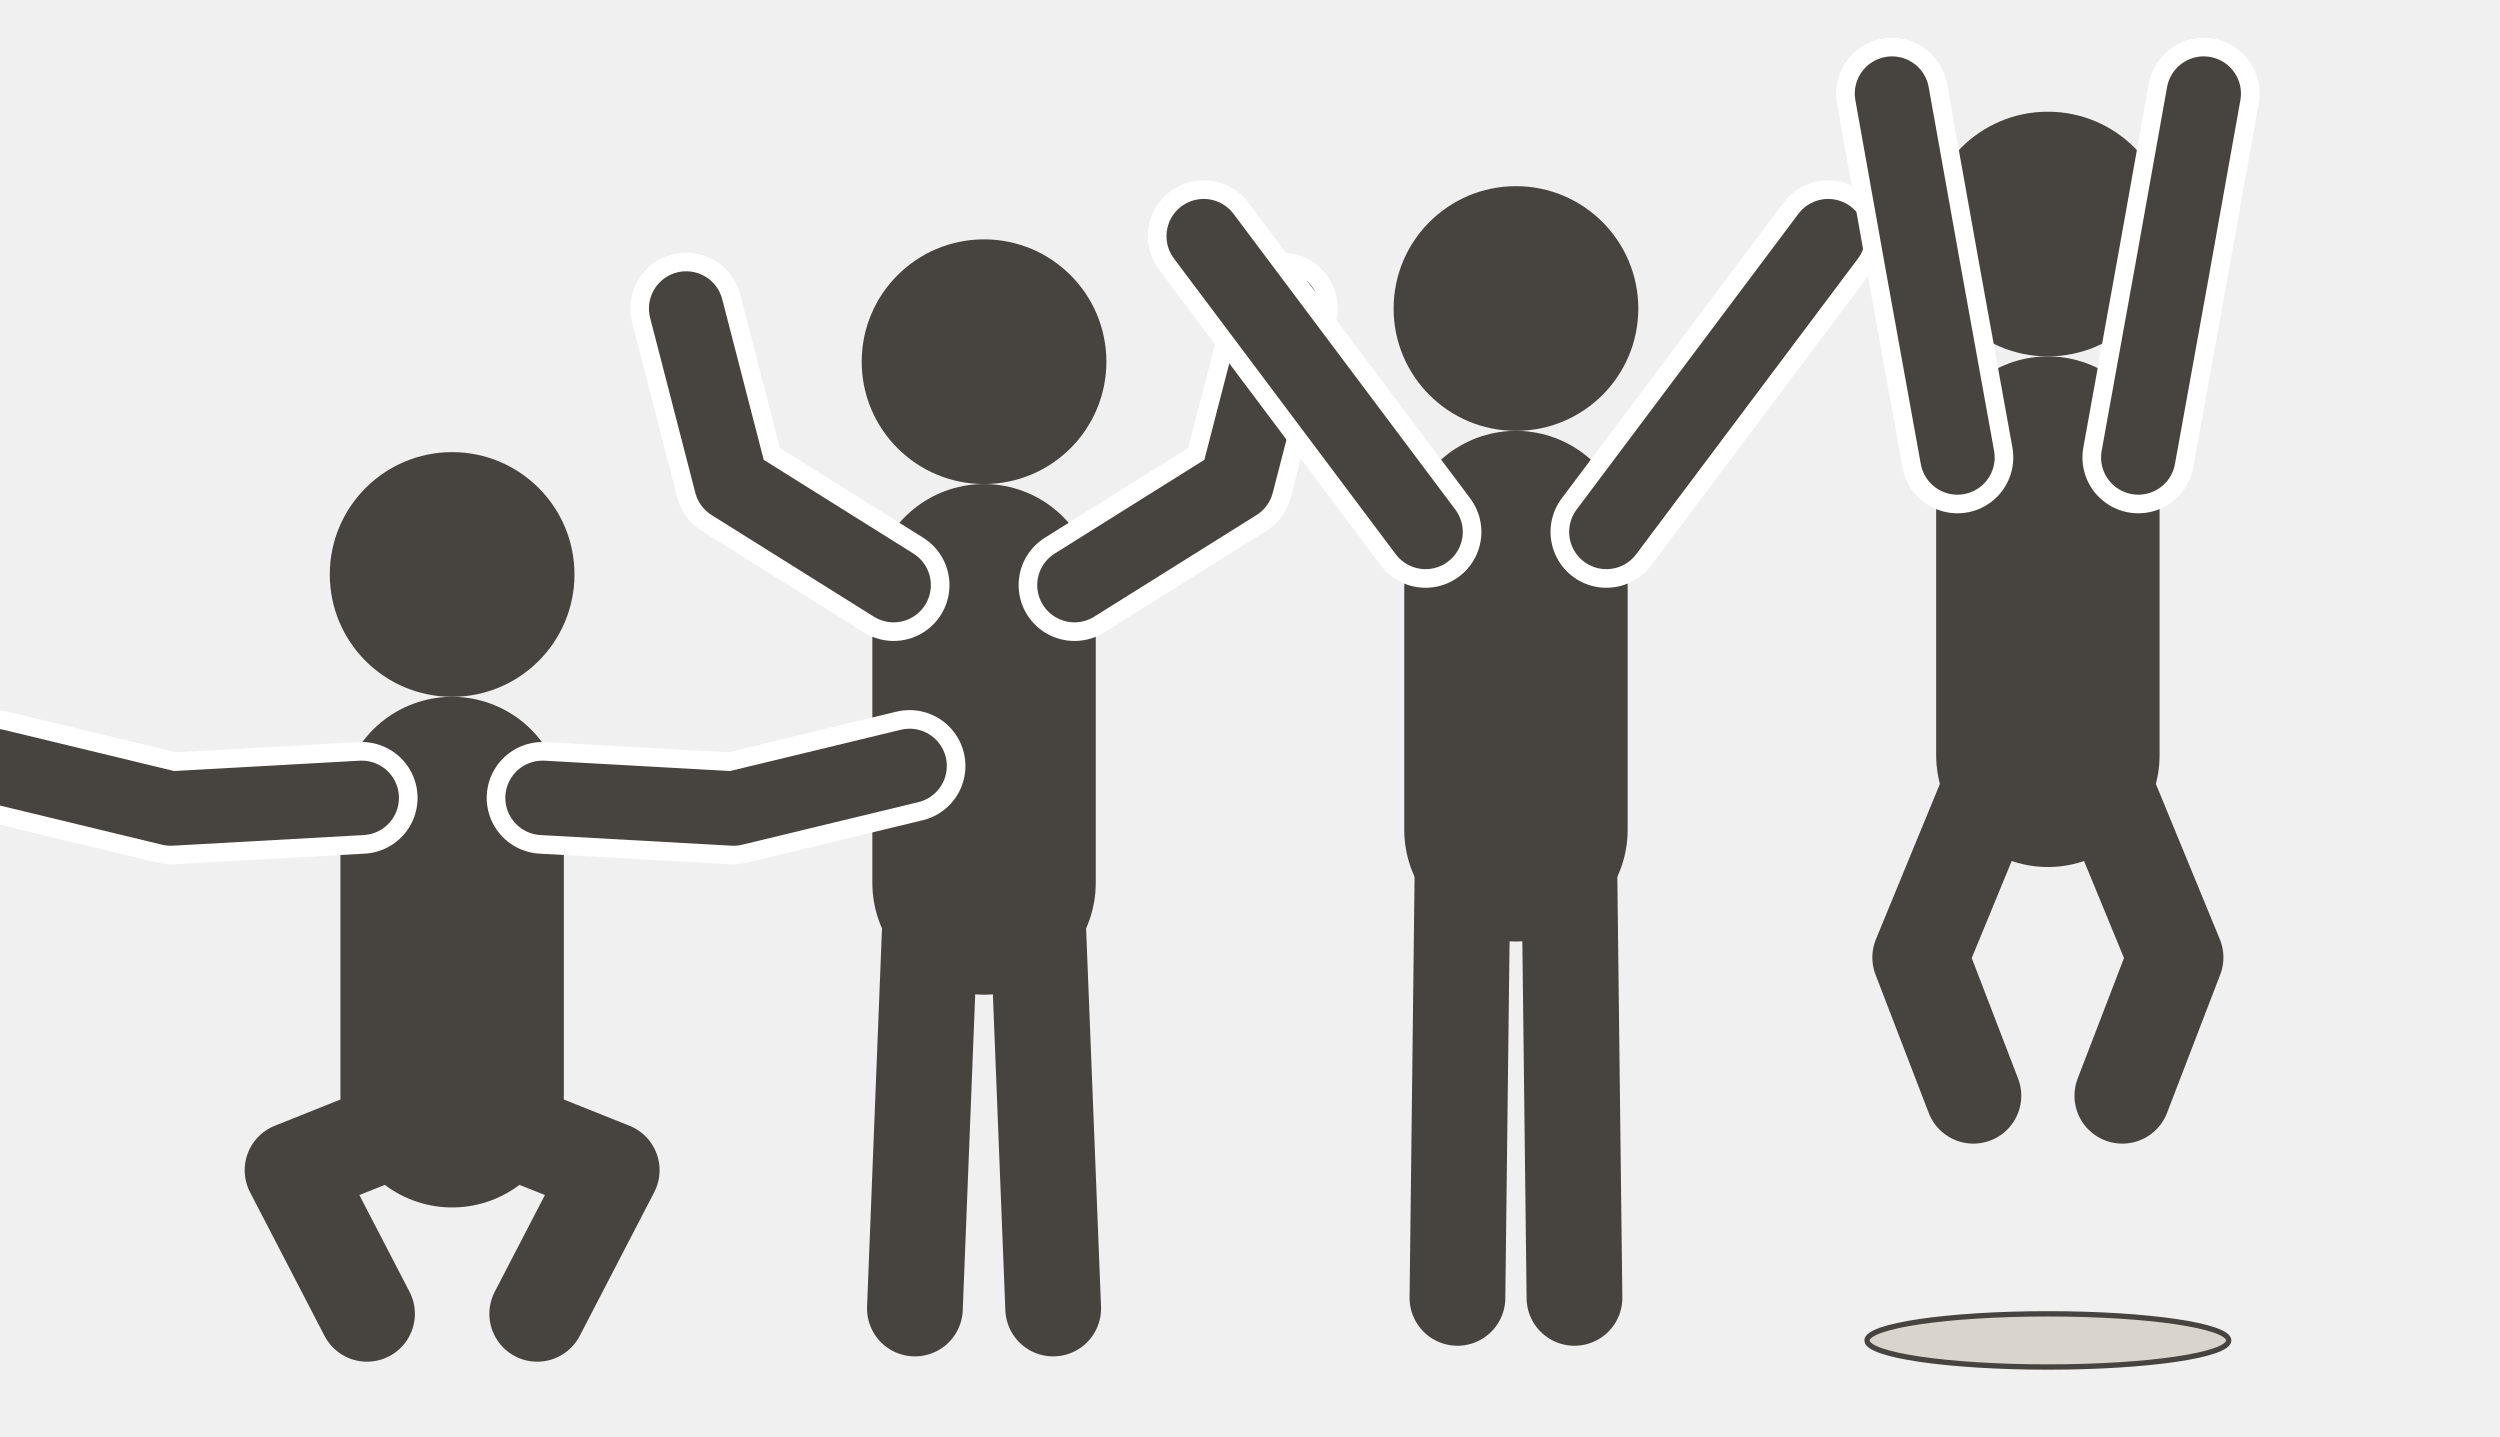
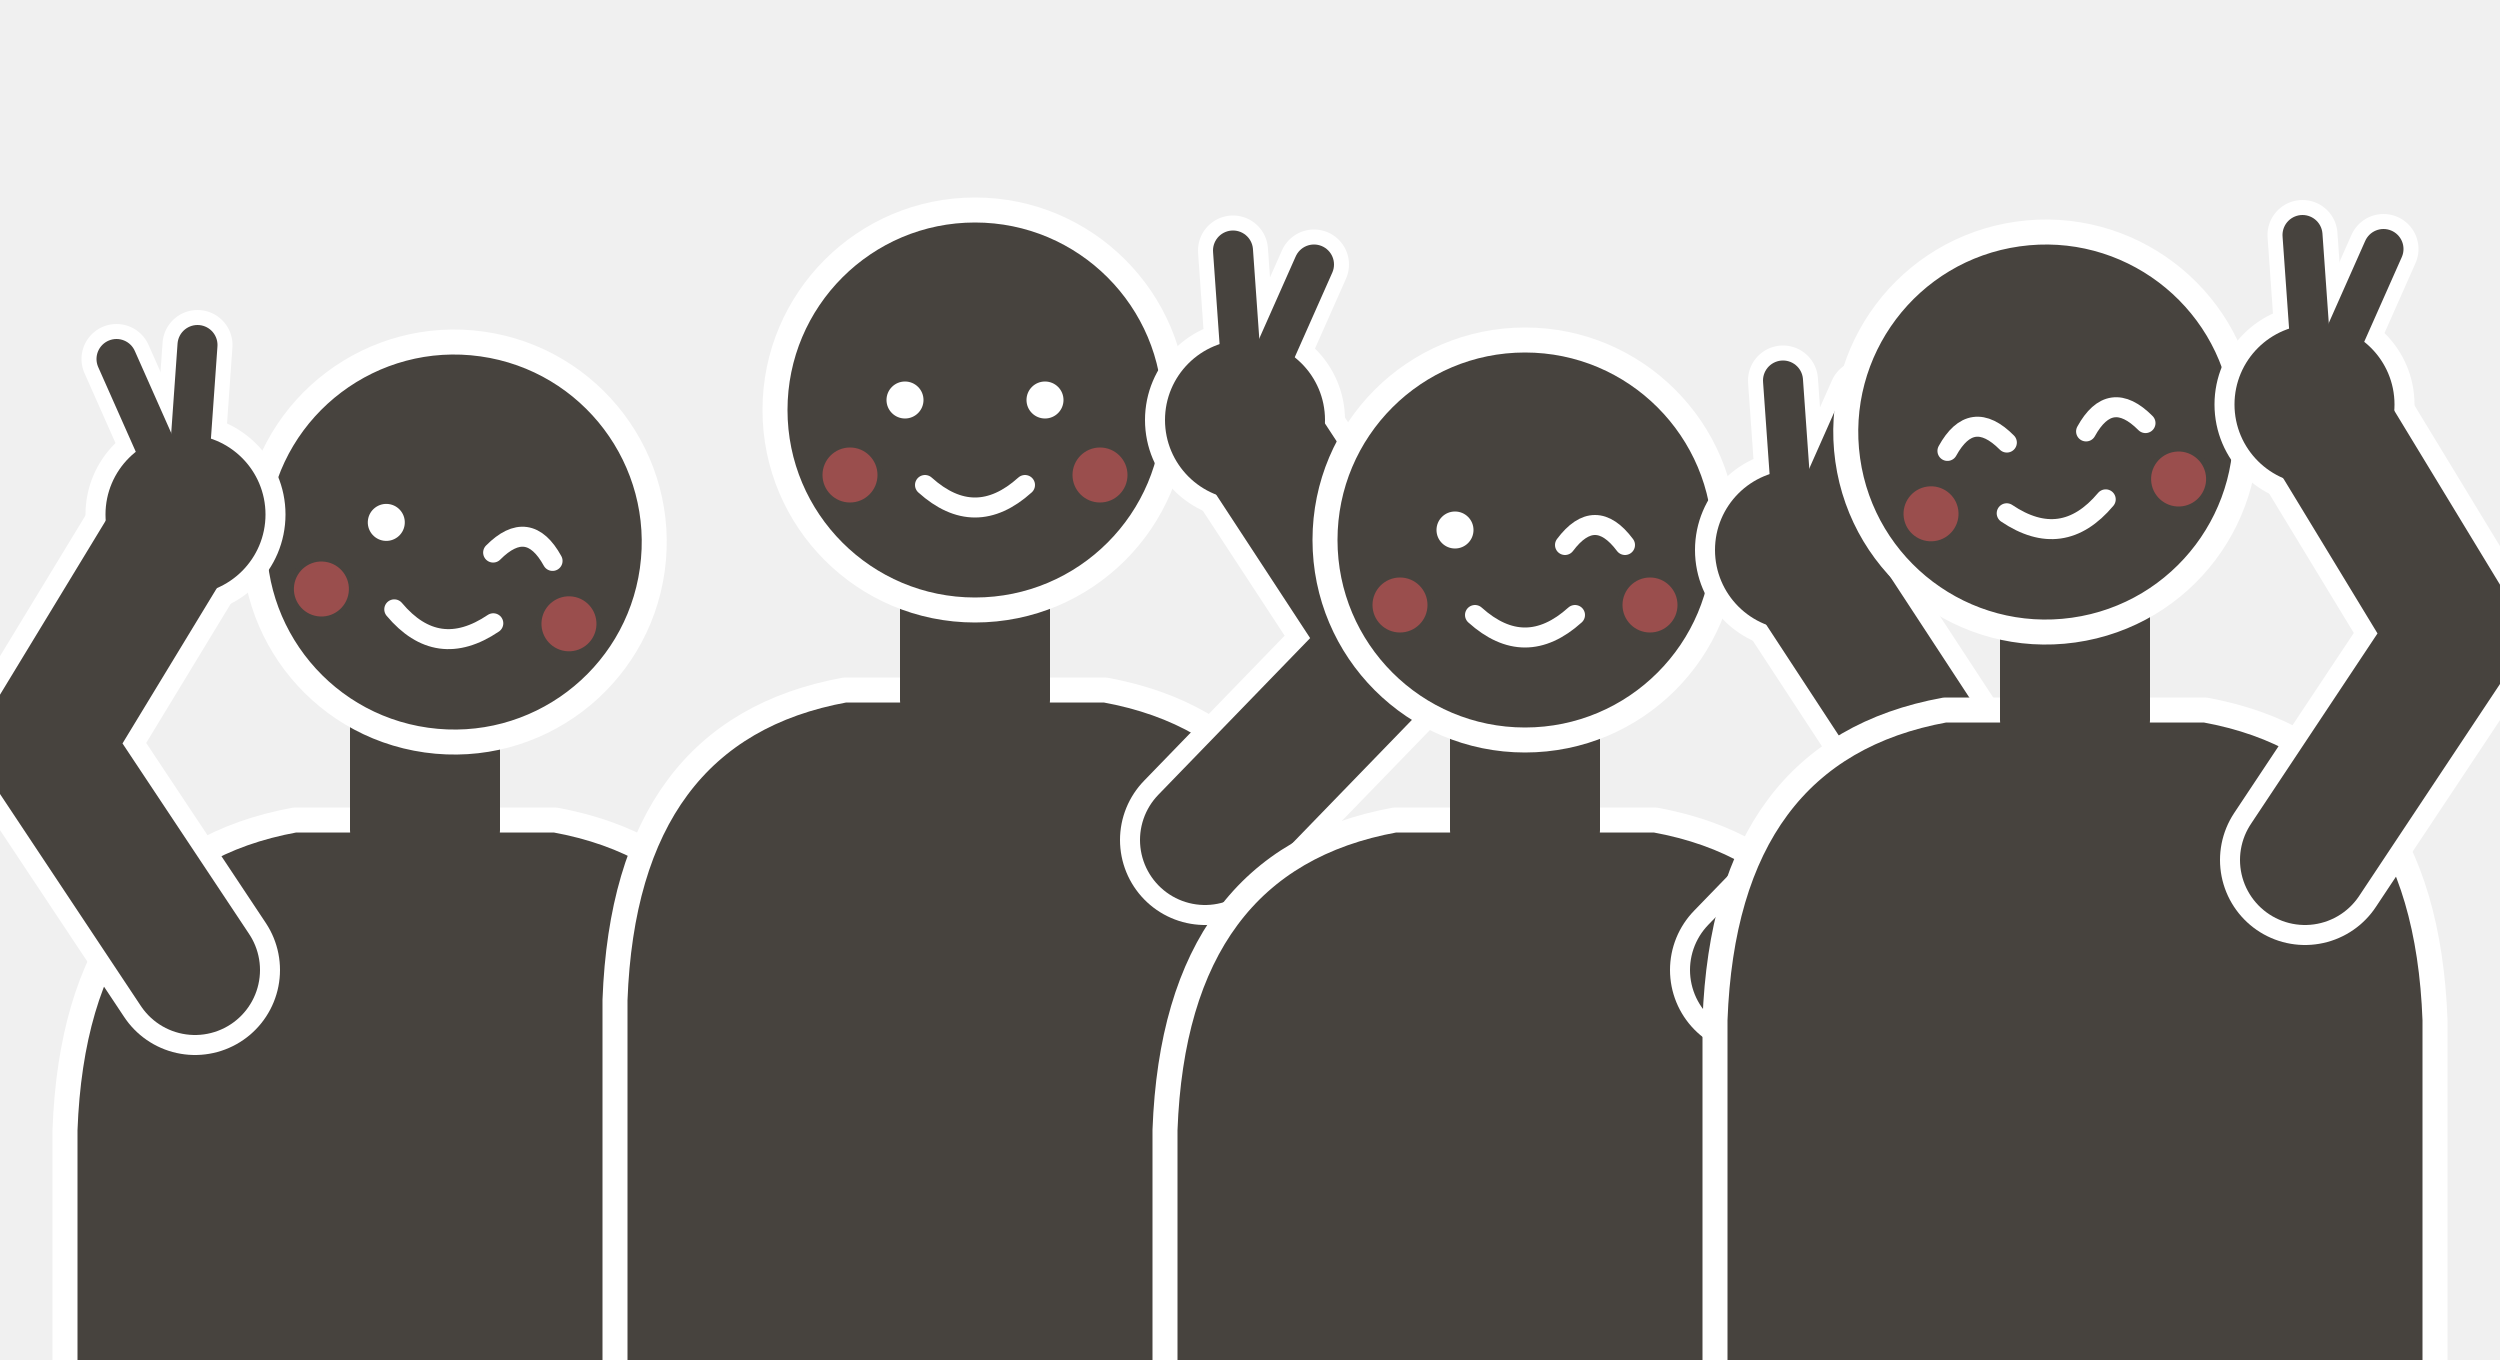
- <svg xmlns="http://www.w3.org/2000/svg" viewBox="0 0 470 270" role="img" aria-label="파도타기">
+ <svg xmlns="http://www.w3.org/2000/svg" viewBox="0 0 500 272" role="img" aria-label="다 같이 윙크 브이">
  <g fill="none" stroke="#47433e" stroke-linecap="round" stroke-linejoin="round">
-     <path d="M75 212 L55 220 L69 247" stroke-width="18" />
-     <path d="M95 212 L115 220 L101 247" stroke-width="18" />
-     <path d="M85 152 L85 206" stroke-width="42" />
-     <circle cx="85" cy="108" r="23" fill="#47433e" stroke="none" />
-     <path d="M175 170 L172 246" stroke-width="18" />
-     <path d="M195 170 L198 246" stroke-width="18" />
-     <path d="M185 112 L185 166" stroke-width="42" />
-     <circle cx="185" cy="68" r="23" fill="#47433e" stroke="none" />
-     <path d="M275 160 L274 244" stroke-width="18" />
-     <path d="M295 160 L296 244" stroke-width="18" />
-     <path d="M285 102 L285 156" stroke-width="42" />
-     <circle cx="285" cy="58" r="23" fill="#47433e" stroke="none" />
-     <ellipse cx="385" cy="252" rx="34" ry="5" fill="#d9d4cc" />
-     <path d="M375 146 L361 180 L371 206" stroke-width="18" />
-     <path d="M395 146 L409 180 L399 206" stroke-width="18" />
-     <path d="M385 88 L385 142" stroke-width="42" />
-     <circle cx="385" cy="44" r="23" fill="#47433e" stroke="none" />
-     <path d="M68 150 L32.1 152 L-1 144" stroke="#ffffff" stroke-width="21" />
-     <path d="M68 150 L32.1 152 L-1 144" stroke-width="14" />
-     <path d="M102 150 L137.9 152 L171 144" stroke="#ffffff" stroke-width="21" />
-     <path d="M102 150 L137.9 152 L171 144" stroke-width="14" />
-     <path d="M168 110 L137.5 90.9 L129 58" stroke="#ffffff" stroke-width="21" />
-     <path d="M168 110 L137.5 90.9 L129 58" stroke-width="14" />
-     <path d="M202 110 L232.5 90.9 L241 58" stroke="#ffffff" stroke-width="21" />
-     <path d="M202 110 L232.5 90.9 L241 58" stroke-width="14" />
-     <path d="M268 100 L246.4 71.2 L226.3 44.4" stroke="#ffffff" stroke-width="21" />
-     <path d="M268 100 L246.4 71.2 L226.3 44.4" stroke-width="14" />
-     <path d="M302 100 L323.6 71.2 L343.7 44.4" stroke="#ffffff" stroke-width="21" />
-     <path d="M302 100 L323.6 71.2 L343.7 44.4" stroke-width="14" />
-     <path d="M368 86 L361.6 50.6 L355.7 17.6" stroke="#ffffff" stroke-width="21" />
-     <path d="M368 86 L361.6 50.6 L355.7 17.6" stroke-width="14" />
-     <path d="M402 86 L408.4 50.6 L414.3 17.6" stroke="#ffffff" stroke-width="21" />
-     <path d="M402 86 L408.4 50.6 L414.3 17.6" stroke-width="14" />
+     <path transform="translate(85 12) rotate(0 0 272) translate(0 272) scale(1) translate(0 -272)" d="M-72 420 L-72 214 Q-70 160 -26 152 L26 152 Q70 160 72 214 L72 420 Z" fill="#47433e" stroke="#ffffff" stroke-width="5" />
+     <rect transform="translate(85 12) rotate(0 0 272) translate(0 272) scale(1) translate(0 -272)" x="-15" y="118" width="30" height="44" rx="8" fill="#47433e" stroke="none" />
+     <g transform="translate(85 12) rotate(0 0 272) translate(0 272) scale(1) translate(0 -272) rotate(8 0 138) translate(0 96)">
+       <circle r="40" fill="#47433e" stroke="#ffffff" stroke-width="5" />
+       <circle cx="-14" cy="-2" r="4.2" fill="#ffffff" />
+       <path d="M8 1 Q14 -7 20 1" stroke="#ffffff" stroke-width="4" fill="none" />
+       <path d="M-10 15 Q0 24 10 15" stroke="#ffffff" stroke-width="4" fill="none" />
+       <circle cx="-25" cy="13" r="6" fill="#ff5a5f" opacity=".45" />
+       <circle cx="25" cy="13" r="6" fill="#ff5a5f" opacity=".45" />
+     </g>
+     <path d="M39 194 L9.1 149 L37.1 102.9" stroke="#ffffff" stroke-width="34" />
+     <path d="M37.1 102.9 L23.3 71.8" stroke="#ffffff" stroke-width="14" />
+     <path d="M37.1 102.9 L39.5 69" stroke="#ffffff" stroke-width="14" />
+     <circle cx="37.1" cy="102.9" r="20" fill="#ffffff" stroke="none" />
+     <path d="M39 194 L9.1 149 L37.1 102.9" stroke-width="26" />
+     <path d="M37.1 102.9 L23.3 71.8" stroke-width="8" />
+     <path d="M37.1 102.9 L39.5 69" stroke-width="8" />
+     <circle cx="37.1" cy="102.9" r="16" fill="#47433e" stroke="none" />
+     <path transform="translate(195 -14) rotate(0 0 272) translate(0 272) scale(1) translate(0 -272)" d="M-72 420 L-72 214 Q-70 160 -26 152 L26 152 Q70 160 72 214 L72 420 Z" fill="#47433e" stroke="#ffffff" stroke-width="5" />
+     <rect transform="translate(195 -14) rotate(0 0 272) translate(0 272) scale(1) translate(0 -272)" x="-15" y="118" width="30" height="44" rx="8" fill="#47433e" stroke="none" />
+     <g transform="translate(195 -14) rotate(0 0 272) translate(0 272) scale(1) translate(0 -272) rotate(0 0 138) translate(0 96)">
+       <circle r="40" fill="#47433e" stroke="#ffffff" stroke-width="5" />
+       <circle cx="-14" cy="-2" r="4.2" fill="#ffffff" />
+       <circle cx="14" cy="-2" r="4.2" fill="#ffffff" />
+       <path d="M-10 15 Q0 24 10 15" stroke="#ffffff" stroke-width="4" fill="none" />
+       <circle cx="-25" cy="13" r="6" fill="#ff5a5f" opacity=".45" />
+       <circle cx="25" cy="13" r="6" fill="#ff5a5f" opacity=".45" />
+     </g>
+     <path d="M241 168 L278.6 129.2 L249 84" stroke="#ffffff" stroke-width="34" />
+     <path d="M249 84 L246.6 50.1" stroke="#ffffff" stroke-width="14" />
+     <path d="M249 84 L262.8 52.9" stroke="#ffffff" stroke-width="14" />
+     <circle cx="249" cy="84" r="20" fill="#ffffff" stroke="none" />
+     <path d="M241 168 L278.6 129.2 L249 84" stroke-width="26" />
+     <path d="M249 84 L246.6 50.1" stroke-width="8" />
+     <path d="M249 84 L262.8 52.9" stroke-width="8" />
+     <circle cx="249" cy="84" r="16" fill="#47433e" stroke="none" />
+     <path transform="translate(305 12) rotate(0 0 272) translate(0 272) scale(1) translate(0 -272)" d="M-72 420 L-72 214 Q-70 160 -26 152 L26 152 Q70 160 72 214 L72 420 Z" fill="#47433e" stroke="#ffffff" stroke-width="5" />
+     <rect transform="translate(305 12) rotate(0 0 272) translate(0 272) scale(1) translate(0 -272)" x="-15" y="118" width="30" height="44" rx="8" fill="#47433e" stroke="none" />
+     <g transform="translate(305 12) rotate(0 0 272) translate(0 272) scale(1) translate(0 -272) rotate(0 0 138) translate(0 96)">
+       <circle r="40" fill="#47433e" stroke="#ffffff" stroke-width="5" />
+       <circle cx="-14" cy="-2" r="4.2" fill="#ffffff" />
+       <path d="M8 1 Q14 -7 20 1" stroke="#ffffff" stroke-width="4" fill="none" />
+       <path d="M-10 15 Q0 24 10 15" stroke="#ffffff" stroke-width="4" fill="none" />
+       <circle cx="-25" cy="13" r="6" fill="#ff5a5f" opacity=".45" />
+       <circle cx="25" cy="13" r="6" fill="#ff5a5f" opacity=".45" />
+     </g>
+     <path d="M351 194 L388.6 155.2 L359 110" stroke="#ffffff" stroke-width="34" />
+     <path d="M359 110 L356.6 76.1" stroke="#ffffff" stroke-width="14" />
+     <path d="M359 110 L372.8 78.9" stroke="#ffffff" stroke-width="14" />
+     <circle cx="359" cy="110" r="20" fill="#ffffff" stroke="none" />
+     <path d="M351 194 L388.6 155.2 L359 110" stroke-width="26" />
+     <path d="M359 110 L356.6 76.1" stroke-width="8" />
+     <path d="M359 110 L372.8 78.9" stroke-width="8" />
+     <circle cx="359" cy="110" r="16" fill="#47433e" stroke="none" />
+     <path transform="translate(415 -10) rotate(0 0 272) translate(0 272) scale(1) translate(0 -272)" d="M-72 420 L-72 214 Q-70 160 -26 152 L26 152 Q70 160 72 214 L72 420 Z" fill="#47433e" stroke="#ffffff" stroke-width="5" />
+     <rect transform="translate(415 -10) rotate(0 0 272) translate(0 272) scale(1) translate(0 -272)" x="-15" y="118" width="30" height="44" rx="8" fill="#47433e" stroke="none" />
+     <g transform="translate(415 -10) rotate(0 0 272) translate(0 272) scale(1) translate(0 -272) rotate(-8 0 138) translate(0 96)">
+       <circle r="40" fill="#47433e" stroke="#ffffff" stroke-width="5" />
+       <path d="M-20 1 Q-14 -7 -8 1" stroke="#ffffff" stroke-width="4" fill="none" />
+       <path d="M8 1 Q14 -7 20 1" stroke="#ffffff" stroke-width="4" fill="none" />
+       <path d="M-10 15 Q0 24 10 15" stroke="#ffffff" stroke-width="4" fill="none" />
+       <circle cx="-25" cy="13" r="6" fill="#ff5a5f" opacity=".45" />
+       <circle cx="25" cy="13" r="6" fill="#ff5a5f" opacity=".45" />
+     </g>
+     <path d="M461 172 L490.9 127 L462.9 80.9" stroke="#ffffff" stroke-width="34" />
+     <path d="M462.9 80.9 L460.5 47" stroke="#ffffff" stroke-width="14" />
+     <path d="M462.9 80.9 L476.7 49.8" stroke="#ffffff" stroke-width="14" />
+     <circle cx="462.9" cy="80.9" r="20" fill="#ffffff" stroke="none" />
+     <path d="M461 172 L490.9 127 L462.9 80.9" stroke-width="26" />
+     <path d="M462.9 80.9 L460.5 47" stroke-width="8" />
+     <path d="M462.9 80.9 L476.7 49.8" stroke-width="8" />
+     <circle cx="462.9" cy="80.9" r="16" fill="#47433e" stroke="none" />
  </g>
</svg>
